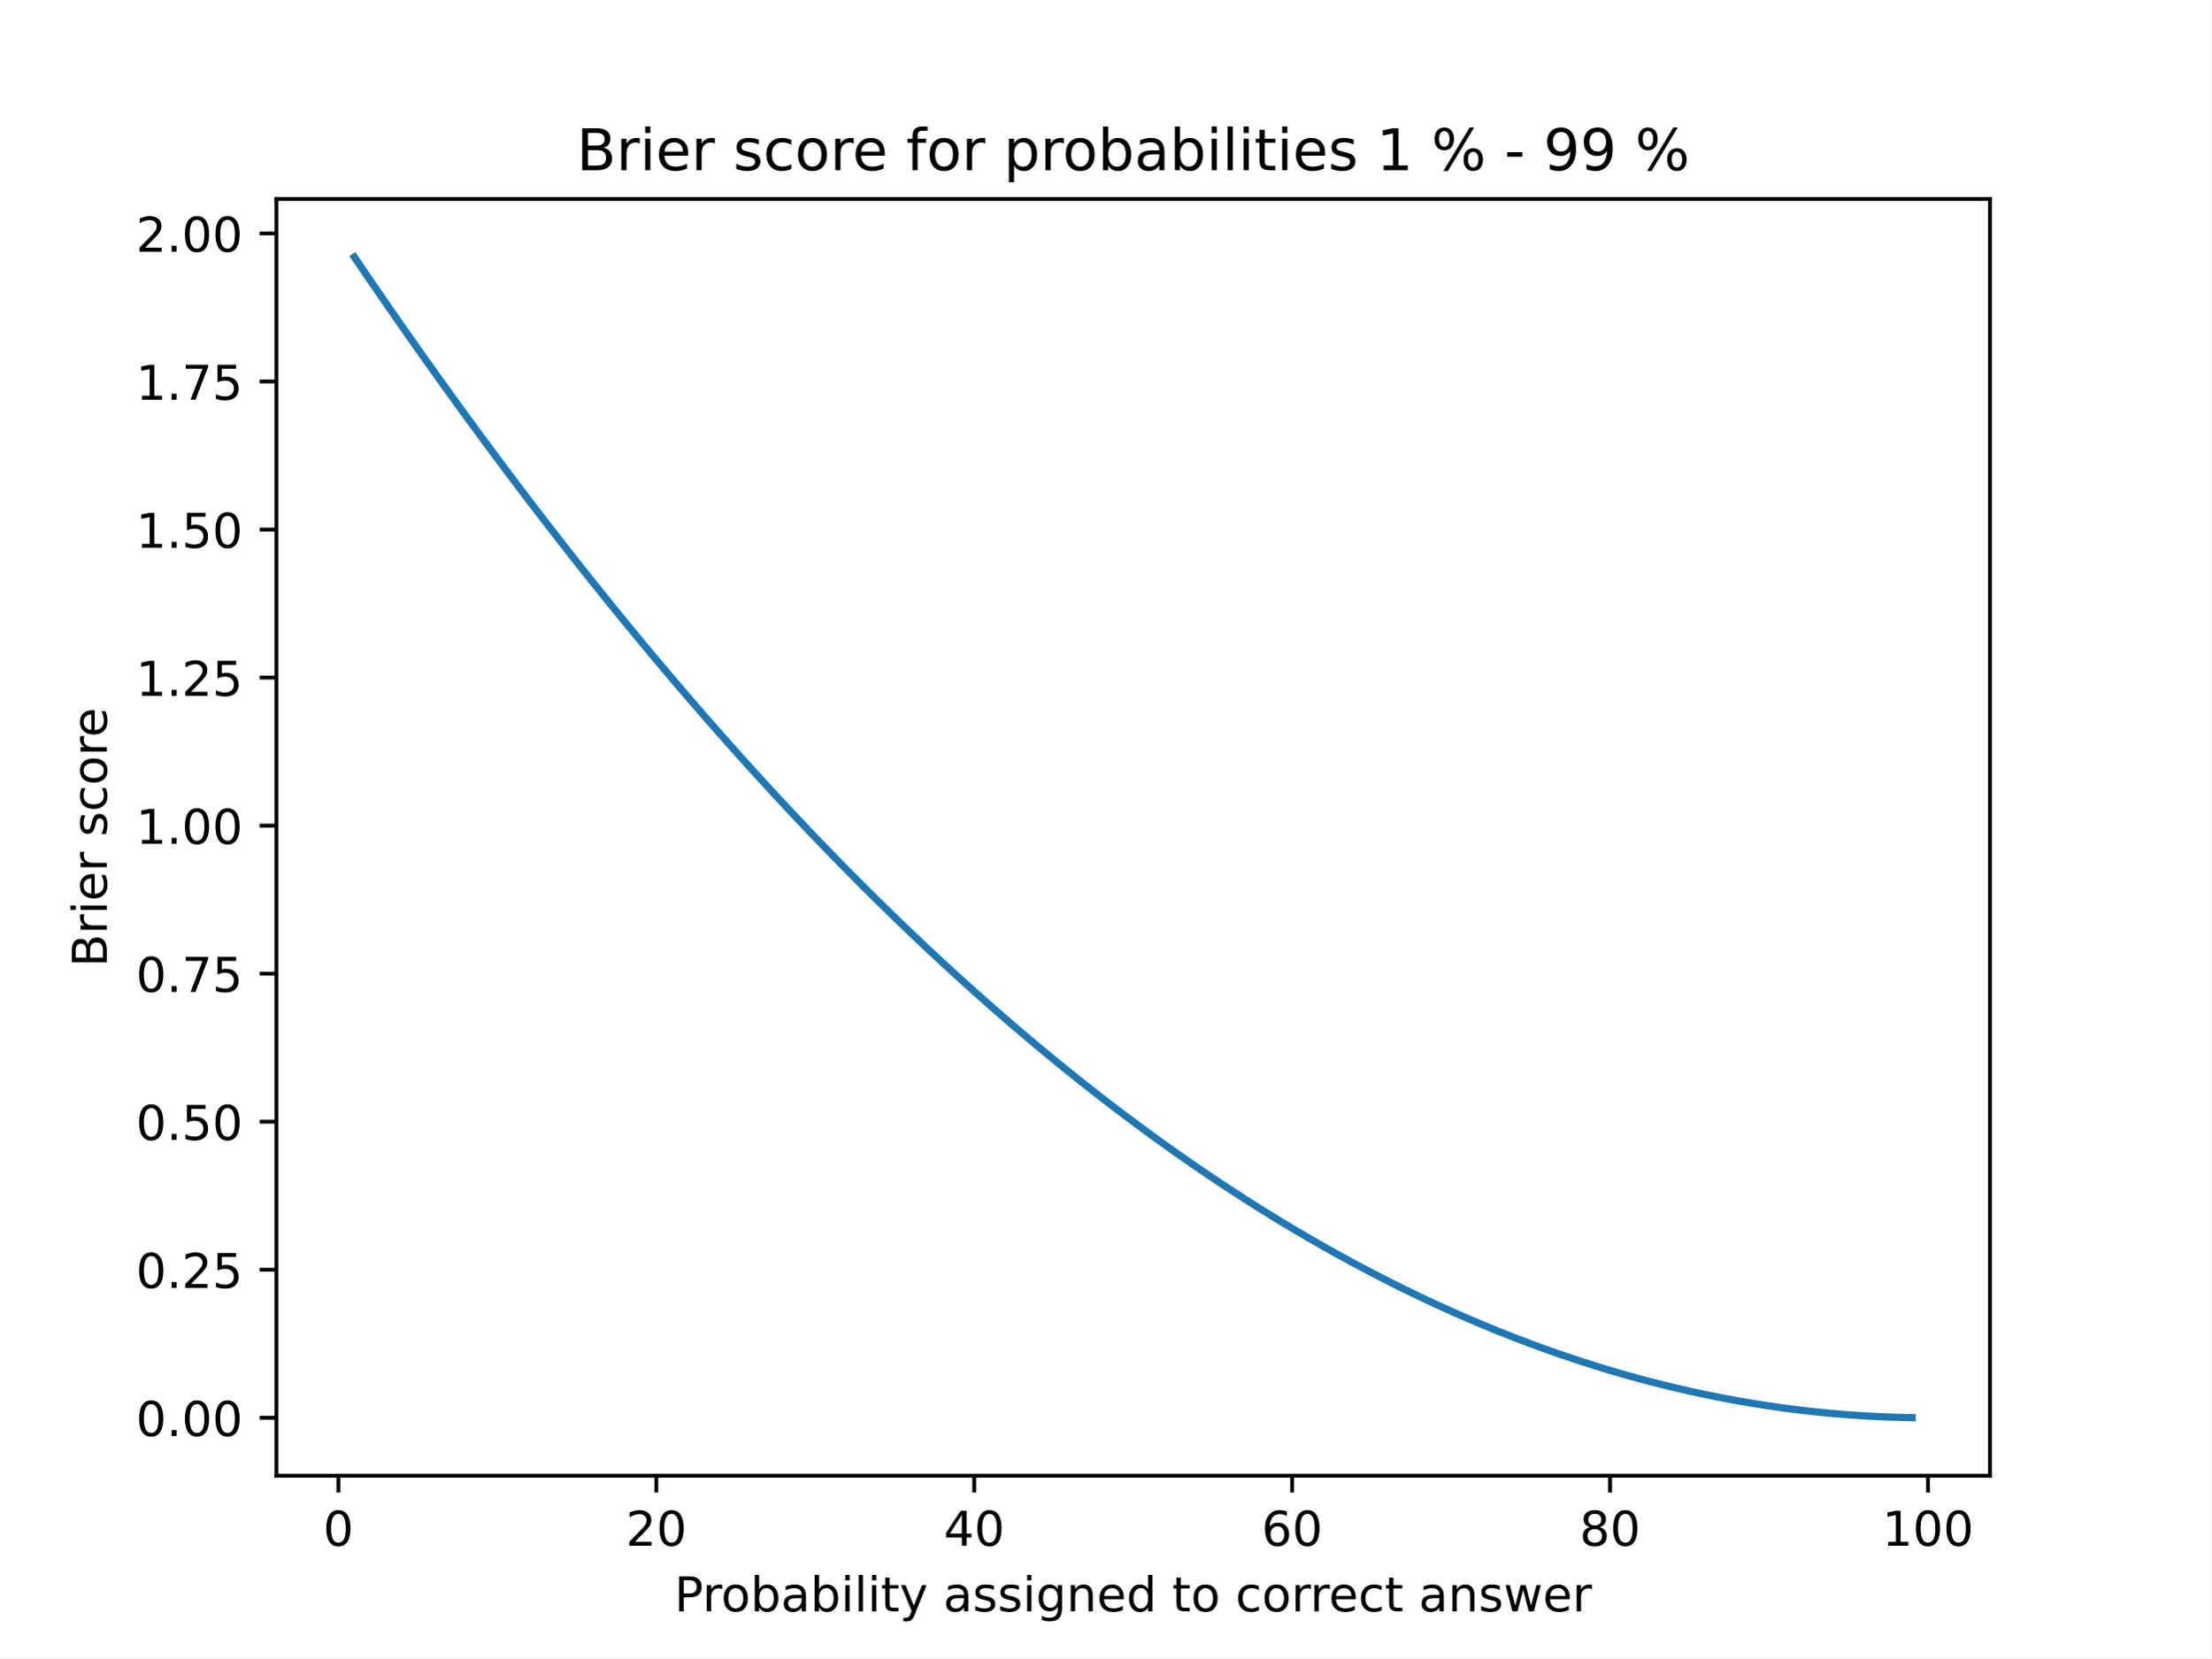
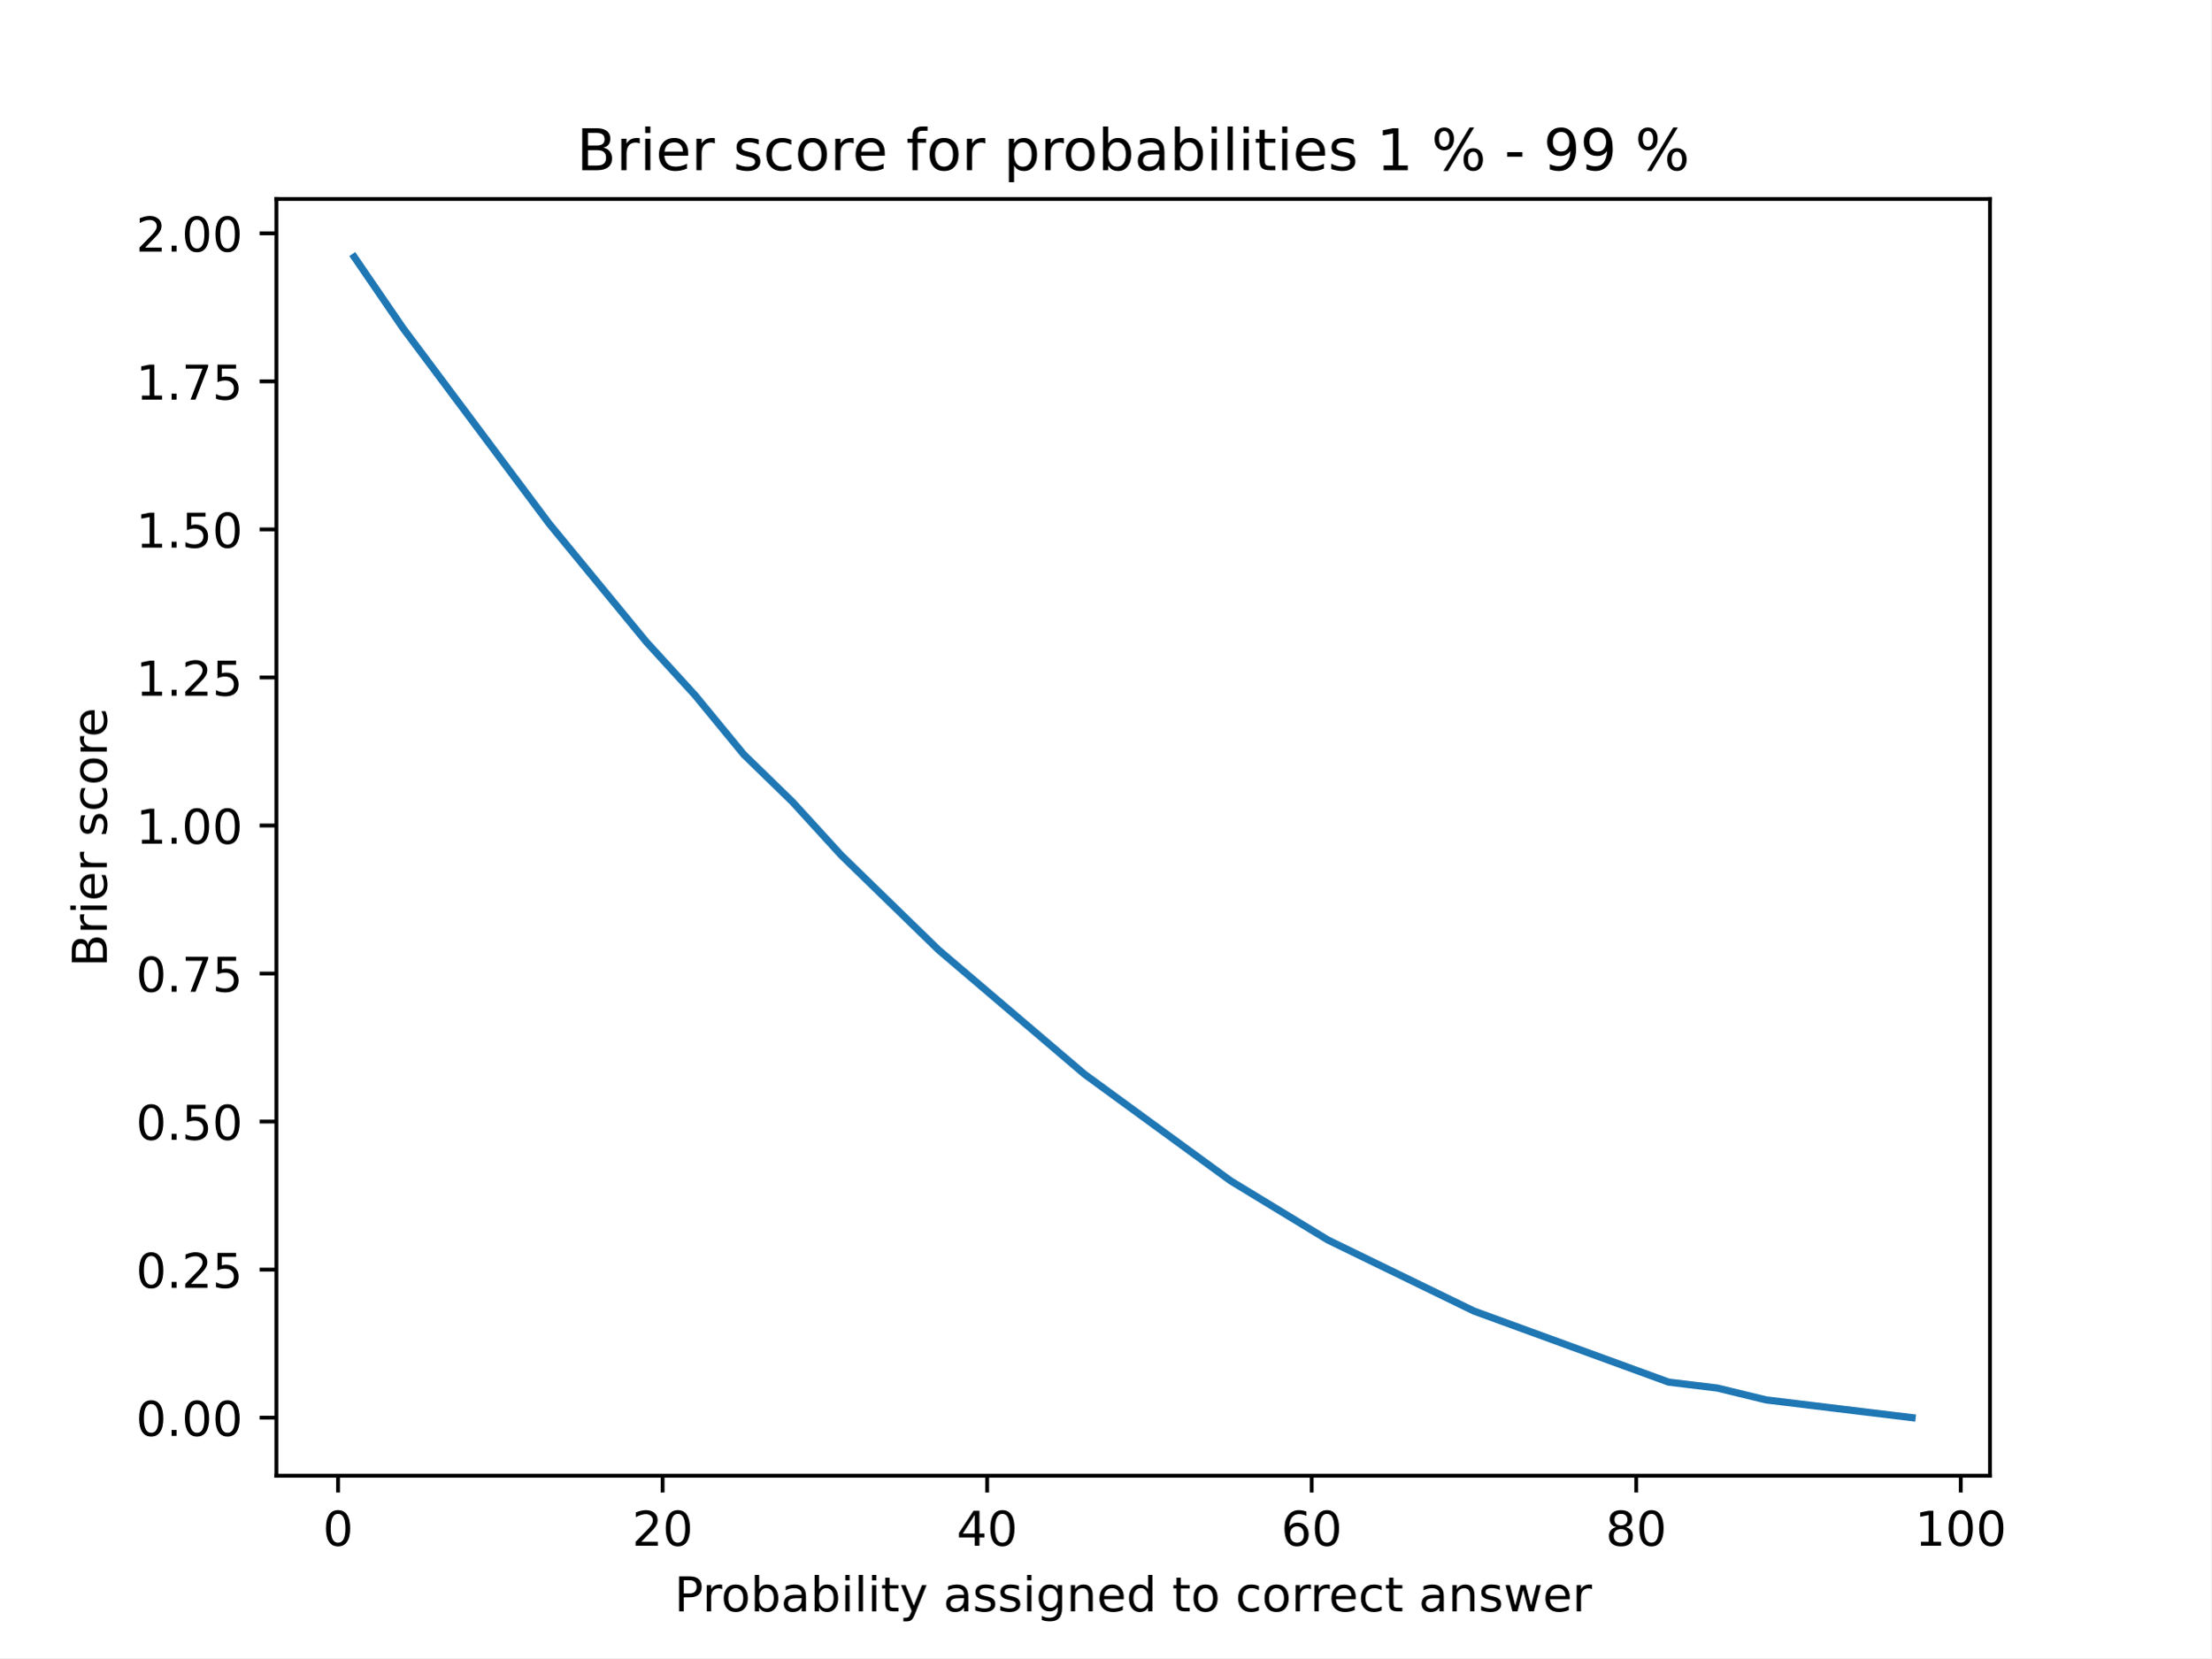
<svg xmlns="http://www.w3.org/2000/svg" xmlns:xlink="http://www.w3.org/1999/xlink" height="345.6pt" version="1.1" viewBox="0 0 460.8 345.6" width="460.8pt">
  <defs>
    <style type="text/css">
*{stroke-linecap:butt;stroke-linejoin:round;}
  </style>
  </defs>
  <g id="figure_1">
    <g id="patch_1">
      <path d="M 0 345.6  L 460.8 345.6  L 460.8 0  L 0 0  z " style="fill:#ffffff;" />
    </g>
    <g id="axes_1">
      <g id="patch_2">
        <path d="M 57.6 307.584  L 414.72 307.584  L 414.72 41.472  L 57.6 41.472  z " style="fill:#ffffff;" />
      </g>
      <g id="matplotlib.axis_1">
        <g id="xtick_1">
          <g id="line2d_1">
            <defs>
-               <path d="M 0 0  L 0 3.5  " id="ma05d06f40f" style="stroke:#000000;stroke-width:0.8;" />
-             </defs>
-             <g>
-               <use style="stroke:#000000;stroke-width:0.8;" x="70.52" xlink:href="#ma05d06f40f" y="307.584" />
+               <path d="M 0 0  L 0 3.5  " id="mbb8731cca4" style="stroke:#000000;stroke-width:0.8;" />
+             </defs>
+             <g>
+               <use style="stroke:#000000;stroke-width:0.8;" x="70.451" xlink:href="#mbb8731cca4" y="307.584" />
            </g>
          </g>
          <g id="text_1">
            <defs>
              <path d="M 31.781 66.406  Q 24.172 66.406 20.328 58.906  Q 16.5 51.422 16.5 36.375  Q 16.5 21.391 20.328 13.891  Q 24.172 6.391 31.781 6.391  Q 39.453 6.391 43.281 13.891  Q 47.125 21.391 47.125 36.375  Q 47.125 51.422 43.281 58.906  Q 39.453 66.406 31.781 66.406  z M 31.781 74.219  Q 44.047 74.219 50.516 64.516  Q 56.984 54.828 56.984 36.375  Q 56.984 17.969 50.516 8.266  Q 44.047 -1.422 31.781 -1.422  Q 19.531 -1.422 13.062 8.266  Q 6.594 17.969 6.594 36.375  Q 6.594 54.828 13.062 64.516  Q 19.531 74.219 31.781 74.219  z " id="DejaVuSans-48" />
            </defs>
-             <g transform="translate(67.33868 322.1824)scale(0.1 -0.1)">
+             <g transform="translate(67.26966 322.1824)scale(0.1 -0.1)">
              <use xlink:href="#DejaVuSans-48" />
            </g>
          </g>
        </g>
        <g id="xtick_2">
          <g id="line2d_2">
            <g>
-               <use style="stroke:#000000;stroke-width:0.8;" x="136.776" xlink:href="#ma05d06f40f" y="307.584" />
+               <use style="stroke:#000000;stroke-width:0.8;" x="138.087" xlink:href="#mbb8731cca4" y="307.584" />
            </g>
          </g>
          <g id="text_2">
            <defs>
              <path d="M 19.188 8.297  L 53.609 8.297  L 53.609 0  L 7.328 0  L 7.328 8.297  Q 12.938 14.109 22.625 23.891  Q 32.328 33.688 34.812 36.531  Q 39.547 41.844 41.422 45.531  Q 43.312 49.219 43.312 52.781  Q 43.312 58.594 39.234 62.25  Q 35.156 65.922 28.609 65.922  Q 23.969 65.922 18.812 64.312  Q 13.672 62.703 7.812 59.422  L 7.812 69.391  Q 13.766 71.781 18.938 73  Q 24.125 74.219 28.422 74.219  Q 39.75 74.219 46.484 68.547  Q 53.219 62.891 53.219 53.422  Q 53.219 48.922 51.531 44.891  Q 49.859 40.875 45.406 35.406  Q 44.188 33.984 37.641 27.219  Q 31.109 20.453 19.188 8.297  z " id="DejaVuSans-50" />
            </defs>
-             <g transform="translate(130.4135 322.1824)scale(0.1 -0.1)">
+             <g transform="translate(131.7248 322.1824)scale(0.1 -0.1)">
              <use xlink:href="#DejaVuSans-50" />
              <use x="63.623" xlink:href="#DejaVuSans-48" />
            </g>
          </g>
        </g>
        <g id="xtick_3">
          <g id="line2d_3">
            <g>
-               <use style="stroke:#000000;stroke-width:0.8;" x="203.032" xlink:href="#ma05d06f40f" y="307.584" />
+               <use style="stroke:#000000;stroke-width:0.8;" x="205.724" xlink:href="#mbb8731cca4" y="307.584" />
            </g>
          </g>
          <g id="text_3">
            <defs>
              <path d="M 37.797 64.312  L 12.891 25.391  L 37.797 25.391  z M 35.203 72.906  L 47.609 72.906  L 47.609 25.391  L 58.016 25.391  L 58.016 17.188  L 47.609 17.188  L 47.609 0  L 37.797 0  L 37.797 17.188  L 4.891 17.188  L 4.891 26.703  z " id="DejaVuSans-52" />
            </defs>
-             <g transform="translate(196.6695 322.1824)scale(0.1 -0.1)">
+             <g transform="translate(199.3611 322.1824)scale(0.1 -0.1)">
              <use xlink:href="#DejaVuSans-52" />
              <use x="63.623" xlink:href="#DejaVuSans-48" />
            </g>
          </g>
        </g>
        <g id="xtick_4">
          <g id="line2d_4">
            <g>
-               <use style="stroke:#000000;stroke-width:0.8;" x="269.288" xlink:href="#ma05d06f40f" y="307.584" />
+               <use style="stroke:#000000;stroke-width:0.8;" x="273.36" xlink:href="#mbb8731cca4" y="307.584" />
            </g>
          </g>
          <g id="text_4">
            <defs>
              <path d="M 33.016 40.375  Q 26.375 40.375 22.484 35.828  Q 18.609 31.297 18.609 23.391  Q 18.609 15.531 22.484 10.953  Q 26.375 6.391 33.016 6.391  Q 39.656 6.391 43.531 10.953  Q 47.406 15.531 47.406 23.391  Q 47.406 31.297 43.531 35.828  Q 39.656 40.375 33.016 40.375  z M 52.594 71.297  L 52.594 62.312  Q 48.875 64.062 45.094 64.984  Q 41.312 65.922 37.594 65.922  Q 27.828 65.922 22.672 59.328  Q 17.531 52.734 16.797 39.406  Q 19.672 43.656 24.016 45.922  Q 28.375 48.188 33.594 48.188  Q 44.578 48.188 50.953 41.516  Q 57.328 34.859 57.328 23.391  Q 57.328 12.156 50.688 5.359  Q 44.047 -1.422 33.016 -1.422  Q 20.359 -1.422 13.672 8.266  Q 6.984 17.969 6.984 36.375  Q 6.984 53.656 15.188 63.938  Q 23.391 74.219 37.203 74.219  Q 40.922 74.219 44.703 73.484  Q 48.484 72.75 52.594 71.297  z " id="DejaVuSans-54" />
            </defs>
-             <g transform="translate(262.9255 322.1824)scale(0.1 -0.1)">
+             <g transform="translate(266.9975 322.1824)scale(0.1 -0.1)">
              <use xlink:href="#DejaVuSans-54" />
              <use x="63.623" xlink:href="#DejaVuSans-48" />
            </g>
          </g>
        </g>
        <g id="xtick_5">
          <g id="line2d_5">
            <g>
-               <use style="stroke:#000000;stroke-width:0.8;" x="335.544" xlink:href="#ma05d06f40f" y="307.584" />
+               <use style="stroke:#000000;stroke-width:0.8;" x="340.996" xlink:href="#mbb8731cca4" y="307.584" />
            </g>
          </g>
          <g id="text_5">
            <defs>
              <path d="M 31.781 34.625  Q 24.75 34.625 20.719 30.859  Q 16.703 27.094 16.703 20.516  Q 16.703 13.922 20.719 10.156  Q 24.75 6.391 31.781 6.391  Q 38.812 6.391 42.859 10.172  Q 46.922 13.969 46.922 20.516  Q 46.922 27.094 42.891 30.859  Q 38.875 34.625 31.781 34.625  z M 21.922 38.812  Q 15.578 40.375 12.031 44.719  Q 8.5 49.078 8.5 55.328  Q 8.5 64.062 14.719 69.141  Q 20.953 74.219 31.781 74.219  Q 42.672 74.219 48.875 69.141  Q 55.078 64.062 55.078 55.328  Q 55.078 49.078 51.531 44.719  Q 48 40.375 41.703 38.812  Q 48.828 37.156 52.797 32.312  Q 56.781 27.484 56.781 20.516  Q 56.781 9.906 50.312 4.234  Q 43.844 -1.422 31.781 -1.422  Q 19.734 -1.422 13.25 4.234  Q 6.781 9.906 6.781 20.516  Q 6.781 27.484 10.781 32.312  Q 14.797 37.156 21.922 38.812  z M 18.312 54.391  Q 18.312 48.734 21.844 45.562  Q 25.391 42.391 31.781 42.391  Q 38.141 42.391 41.719 45.562  Q 45.312 48.734 45.312 54.391  Q 45.312 60.062 41.719 63.234  Q 38.141 66.406 31.781 66.406  Q 25.391 66.406 21.844 63.234  Q 18.312 60.062 18.312 54.391  z " id="DejaVuSans-56" />
            </defs>
-             <g transform="translate(329.1815 322.1824)scale(0.1 -0.1)">
+             <g transform="translate(334.6339 322.1824)scale(0.1 -0.1)">
              <use xlink:href="#DejaVuSans-56" />
              <use x="63.623" xlink:href="#DejaVuSans-48" />
            </g>
          </g>
        </g>
        <g id="xtick_6">
          <g id="line2d_6">
            <g>
-               <use style="stroke:#000000;stroke-width:0.8;" x="401.8" xlink:href="#ma05d06f40f" y="307.584" />
+               <use style="stroke:#000000;stroke-width:0.8;" x="408.633" xlink:href="#mbb8731cca4" y="307.584" />
            </g>
          </g>
          <g id="text_6">
            <defs>
              <path d="M 12.406 8.297  L 28.516 8.297  L 28.516 63.922  L 10.984 60.406  L 10.984 69.391  L 28.422 72.906  L 38.281 72.906  L 38.281 8.297  L 54.391 8.297  L 54.391 0  L 12.406 0  z " id="DejaVuSans-49" />
            </defs>
-             <g transform="translate(392.2563 322.1824)scale(0.1 -0.1)">
+             <g transform="translate(399.089 322.1824)scale(0.1 -0.1)">
              <use xlink:href="#DejaVuSans-49" />
              <use x="63.623" xlink:href="#DejaVuSans-48" />
              <use x="127.246" xlink:href="#DejaVuSans-48" />
            </g>
          </g>
        </g>
        <g id="text_7">
          <defs>
            <path d="M 19.672 64.797  L 19.672 37.406  L 32.078 37.406  Q 38.969 37.406 42.719 40.969  Q 46.484 44.531 46.484 51.125  Q 46.484 57.672 42.719 61.234  Q 38.969 64.797 32.078 64.797  z M 9.812 72.906  L 32.078 72.906  Q 44.344 72.906 50.609 67.359  Q 56.891 61.812 56.891 51.125  Q 56.891 40.328 50.609 34.812  Q 44.344 29.297 32.078 29.297  L 19.672 29.297  L 19.672 0  L 9.812 0  z " id="DejaVuSans-80" />
            <path d="M 41.109 46.297  Q 39.594 47.172 37.812 47.578  Q 36.031 48 33.891 48  Q 26.266 48 22.188 43.047  Q 18.109 38.094 18.109 28.812  L 18.109 0  L 9.078 0  L 9.078 54.688  L 18.109 54.688  L 18.109 46.188  Q 20.953 51.172 25.484 53.578  Q 30.031 56 36.531 56  Q 37.453 56 38.578 55.875  Q 39.703 55.766 41.062 55.516  z " id="DejaVuSans-114" />
            <path d="M 30.609 48.391  Q 23.391 48.391 19.188 42.75  Q 14.984 37.109 14.984 27.297  Q 14.984 17.484 19.156 11.844  Q 23.344 6.203 30.609 6.203  Q 37.797 6.203 41.984 11.859  Q 46.188 17.531 46.188 27.297  Q 46.188 37.016 41.984 42.703  Q 37.797 48.391 30.609 48.391  z M 30.609 56  Q 42.328 56 49.016 48.375  Q 55.719 40.766 55.719 27.297  Q 55.719 13.875 49.016 6.219  Q 42.328 -1.422 30.609 -1.422  Q 18.844 -1.422 12.172 6.219  Q 5.516 13.875 5.516 27.297  Q 5.516 40.766 12.172 48.375  Q 18.844 56 30.609 56  z " id="DejaVuSans-111" />
            <path d="M 48.688 27.297  Q 48.688 37.203 44.609 42.844  Q 40.531 48.484 33.406 48.484  Q 26.266 48.484 22.188 42.844  Q 18.109 37.203 18.109 27.297  Q 18.109 17.391 22.188 11.75  Q 26.266 6.109 33.406 6.109  Q 40.531 6.109 44.609 11.75  Q 48.688 17.391 48.688 27.297  z M 18.109 46.391  Q 20.953 51.266 25.266 53.625  Q 29.594 56 35.594 56  Q 45.562 56 51.781 48.094  Q 58.016 40.188 58.016 27.297  Q 58.016 14.406 51.781 6.484  Q 45.562 -1.422 35.594 -1.422  Q 29.594 -1.422 25.266 0.953  Q 20.953 3.328 18.109 8.203  L 18.109 0  L 9.078 0  L 9.078 75.984  L 18.109 75.984  z " id="DejaVuSans-98" />
            <path d="M 34.281 27.484  Q 23.391 27.484 19.188 25  Q 14.984 22.516 14.984 16.5  Q 14.984 11.719 18.141 8.906  Q 21.297 6.109 26.703 6.109  Q 34.188 6.109 38.703 11.406  Q 43.219 16.703 43.219 25.484  L 43.219 27.484  z M 52.203 31.203  L 52.203 0  L 43.219 0  L 43.219 8.297  Q 40.141 3.328 35.547 0.953  Q 30.953 -1.422 24.312 -1.422  Q 15.922 -1.422 10.953 3.297  Q 6 8.016 6 15.922  Q 6 25.141 12.172 29.828  Q 18.359 34.516 30.609 34.516  L 43.219 34.516  L 43.219 35.406  Q 43.219 41.609 39.141 45  Q 35.062 48.391 27.688 48.391  Q 23 48.391 18.547 47.266  Q 14.109 46.141 10.016 43.891  L 10.016 52.203  Q 14.938 54.109 19.578 55.047  Q 24.219 56 28.609 56  Q 40.484 56 46.344 49.844  Q 52.203 43.703 52.203 31.203  z " id="DejaVuSans-97" />
            <path d="M 9.422 54.688  L 18.406 54.688  L 18.406 0  L 9.422 0  z M 9.422 75.984  L 18.406 75.984  L 18.406 64.594  L 9.422 64.594  z " id="DejaVuSans-105" />
            <path d="M 9.422 75.984  L 18.406 75.984  L 18.406 0  L 9.422 0  z " id="DejaVuSans-108" />
            <path d="M 18.312 70.219  L 18.312 54.688  L 36.812 54.688  L 36.812 47.703  L 18.312 47.703  L 18.312 18.016  Q 18.312 11.328 20.141 9.422  Q 21.969 7.516 27.594 7.516  L 36.812 7.516  L 36.812 0  L 27.594 0  Q 17.188 0 13.234 3.875  Q 9.281 7.766 9.281 18.016  L 9.281 47.703  L 2.688 47.703  L 2.688 54.688  L 9.281 54.688  L 9.281 70.219  z " id="DejaVuSans-116" />
            <path d="M 32.172 -5.078  Q 28.375 -14.844 24.75 -17.812  Q 21.141 -20.797 15.094 -20.797  L 7.906 -20.797  L 7.906 -13.281  L 13.188 -13.281  Q 16.891 -13.281 18.938 -11.516  Q 21 -9.766 23.484 -3.219  L 25.094 0.875  L 2.984 54.688  L 12.5 54.688  L 29.594 11.922  L 46.688 54.688  L 56.203 54.688  z " id="DejaVuSans-121" />
            <path id="DejaVuSans-32" />
            <path d="M 44.281 53.078  L 44.281 44.578  Q 40.484 46.531 36.375 47.5  Q 32.281 48.484 27.875 48.484  Q 21.188 48.484 17.844 46.438  Q 14.5 44.391 14.5 40.281  Q 14.5 37.156 16.891 35.375  Q 19.281 33.594 26.516 31.984  L 29.594 31.297  Q 39.156 29.25 43.188 25.516  Q 47.219 21.781 47.219 15.094  Q 47.219 7.469 41.188 3.016  Q 35.156 -1.422 24.609 -1.422  Q 20.219 -1.422 15.453 -0.562  Q 10.688 0.297 5.422 2  L 5.422 11.281  Q 10.406 8.688 15.234 7.391  Q 20.062 6.109 24.812 6.109  Q 31.156 6.109 34.562 8.281  Q 37.984 10.453 37.984 14.406  Q 37.984 18.062 35.516 20.016  Q 33.062 21.969 24.703 23.781  L 21.578 24.516  Q 13.234 26.266 9.516 29.906  Q 5.812 33.547 5.812 39.891  Q 5.812 47.609 11.281 51.797  Q 16.75 56 26.812 56  Q 31.781 56 36.172 55.266  Q 40.578 54.547 44.281 53.078  z " id="DejaVuSans-115" />
            <path d="M 45.406 27.984  Q 45.406 37.75 41.375 43.109  Q 37.359 48.484 30.078 48.484  Q 22.859 48.484 18.828 43.109  Q 14.797 37.75 14.797 27.984  Q 14.797 18.266 18.828 12.891  Q 22.859 7.516 30.078 7.516  Q 37.359 7.516 41.375 12.891  Q 45.406 18.266 45.406 27.984  z M 54.391 6.781  Q 54.391 -7.172 48.188 -13.984  Q 42 -20.797 29.203 -20.797  Q 24.469 -20.797 20.266 -20.094  Q 16.062 -19.391 12.109 -17.922  L 12.109 -9.188  Q 16.062 -11.328 19.922 -12.344  Q 23.781 -13.375 27.781 -13.375  Q 36.625 -13.375 41.016 -8.766  Q 45.406 -4.156 45.406 5.172  L 45.406 9.625  Q 42.625 4.781 38.281 2.391  Q 33.938 0 27.875 0  Q 17.828 0 11.672 7.656  Q 5.516 15.328 5.516 27.984  Q 5.516 40.672 11.672 48.328  Q 17.828 56 27.875 56  Q 33.938 56 38.281 53.609  Q 42.625 51.219 45.406 46.391  L 45.406 54.688  L 54.391 54.688  z " id="DejaVuSans-103" />
            <path d="M 54.891 33.016  L 54.891 0  L 45.906 0  L 45.906 32.719  Q 45.906 40.484 42.875 44.328  Q 39.844 48.188 33.797 48.188  Q 26.516 48.188 22.312 43.547  Q 18.109 38.922 18.109 30.906  L 18.109 0  L 9.078 0  L 9.078 54.688  L 18.109 54.688  L 18.109 46.188  Q 21.344 51.125 25.703 53.562  Q 30.078 56 35.797 56  Q 45.219 56 50.047 50.172  Q 54.891 44.344 54.891 33.016  z " id="DejaVuSans-110" />
            <path d="M 56.203 29.594  L 56.203 25.203  L 14.891 25.203  Q 15.484 15.922 20.484 11.062  Q 25.484 6.203 34.422 6.203  Q 39.594 6.203 44.453 7.469  Q 49.312 8.734 54.109 11.281  L 54.109 2.781  Q 49.266 0.734 44.188 -0.344  Q 39.109 -1.422 33.891 -1.422  Q 20.797 -1.422 13.156 6.188  Q 5.516 13.812 5.516 26.812  Q 5.516 40.234 12.766 48.109  Q 20.016 56 32.328 56  Q 43.359 56 49.781 48.891  Q 56.203 41.797 56.203 29.594  z M 47.219 32.234  Q 47.125 39.594 43.094 43.984  Q 39.062 48.391 32.422 48.391  Q 24.906 48.391 20.391 44.141  Q 15.875 39.891 15.188 32.172  z " id="DejaVuSans-101" />
            <path d="M 45.406 46.391  L 45.406 75.984  L 54.391 75.984  L 54.391 0  L 45.406 0  L 45.406 8.203  Q 42.578 3.328 38.25 0.953  Q 33.938 -1.422 27.875 -1.422  Q 17.969 -1.422 11.734 6.484  Q 5.516 14.406 5.516 27.297  Q 5.516 40.188 11.734 48.094  Q 17.969 56 27.875 56  Q 33.938 56 38.25 53.625  Q 42.578 51.266 45.406 46.391  z M 14.797 27.297  Q 14.797 17.391 18.875 11.75  Q 22.953 6.109 30.078 6.109  Q 37.203 6.109 41.297 11.75  Q 45.406 17.391 45.406 27.297  Q 45.406 37.203 41.297 42.844  Q 37.203 48.484 30.078 48.484  Q 22.953 48.484 18.875 42.844  Q 14.797 37.203 14.797 27.297  z " id="DejaVuSans-100" />
            <path d="M 48.781 52.594  L 48.781 44.188  Q 44.969 46.297 41.141 47.344  Q 37.312 48.391 33.406 48.391  Q 24.656 48.391 19.812 42.844  Q 14.984 37.312 14.984 27.297  Q 14.984 17.281 19.812 11.734  Q 24.656 6.203 33.406 6.203  Q 37.312 6.203 41.141 7.25  Q 44.969 8.297 48.781 10.406  L 48.781 2.094  Q 45.016 0.344 40.984 -0.531  Q 36.969 -1.422 32.422 -1.422  Q 20.062 -1.422 12.781 6.344  Q 5.516 14.109 5.516 27.297  Q 5.516 40.672 12.859 48.328  Q 20.219 56 33.016 56  Q 37.156 56 41.109 55.141  Q 45.062 54.297 48.781 52.594  z " id="DejaVuSans-99" />
            <path d="M 4.203 54.688  L 13.188 54.688  L 24.422 12.016  L 35.594 54.688  L 46.188 54.688  L 57.422 12.016  L 68.609 54.688  L 77.594 54.688  L 63.281 0  L 52.688 0  L 40.922 44.828  L 29.109 0  L 18.5 0  z " id="DejaVuSans-119" />
          </defs>
          <g transform="translate(140.535 335.8606)scale(0.1 -0.1)">
            <use xlink:href="#DejaVuSans-80" />
            <use x="58.553" xlink:href="#DejaVuSans-114" />
            <use x="97.416" xlink:href="#DejaVuSans-111" />
            <use x="158.598" xlink:href="#DejaVuSans-98" />
            <use x="222.074" xlink:href="#DejaVuSans-97" />
            <use x="283.354" xlink:href="#DejaVuSans-98" />
            <use x="346.83" xlink:href="#DejaVuSans-105" />
            <use x="374.613" xlink:href="#DejaVuSans-108" />
            <use x="402.396" xlink:href="#DejaVuSans-105" />
            <use x="430.18" xlink:href="#DejaVuSans-116" />
            <use x="469.389" xlink:href="#DejaVuSans-121" />
            <use x="528.568" xlink:href="#DejaVuSans-32" />
            <use x="560.355" xlink:href="#DejaVuSans-97" />
            <use x="621.635" xlink:href="#DejaVuSans-115" />
            <use x="673.734" xlink:href="#DejaVuSans-115" />
            <use x="725.834" xlink:href="#DejaVuSans-105" />
            <use x="753.617" xlink:href="#DejaVuSans-103" />
            <use x="817.094" xlink:href="#DejaVuSans-110" />
            <use x="880.473" xlink:href="#DejaVuSans-101" />
            <use x="941.996" xlink:href="#DejaVuSans-100" />
            <use x="1005.473" xlink:href="#DejaVuSans-32" />
            <use x="1037.26" xlink:href="#DejaVuSans-116" />
            <use x="1076.469" xlink:href="#DejaVuSans-111" />
            <use x="1137.65" xlink:href="#DejaVuSans-32" />
            <use x="1169.438" xlink:href="#DejaVuSans-99" />
            <use x="1224.418" xlink:href="#DejaVuSans-111" />
            <use x="1285.6" xlink:href="#DejaVuSans-114" />
            <use x="1324.963" xlink:href="#DejaVuSans-114" />
            <use x="1363.826" xlink:href="#DejaVuSans-101" />
            <use x="1425.35" xlink:href="#DejaVuSans-99" />
            <use x="1480.33" xlink:href="#DejaVuSans-116" />
            <use x="1519.539" xlink:href="#DejaVuSans-32" />
            <use x="1551.326" xlink:href="#DejaVuSans-97" />
            <use x="1612.605" xlink:href="#DejaVuSans-110" />
            <use x="1675.984" xlink:href="#DejaVuSans-115" />
            <use x="1728.084" xlink:href="#DejaVuSans-119" />
            <use x="1809.871" xlink:href="#DejaVuSans-101" />
            <use x="1871.395" xlink:href="#DejaVuSans-114" />
          </g>
        </g>
      </g>
      <g id="matplotlib.axis_2">
        <g id="ytick_1">
          <g id="line2d_7">
            <defs>
-               <path d="M 0 0  L -3.5 0  " id="maafe241bba" style="stroke:#000000;stroke-width:0.8;" />
-             </defs>
-             <g>
-               <use style="stroke:#000000;stroke-width:0.8;" x="57.6" xlink:href="#maafe241bba" y="295.513" />
+               <path d="M 0 0  L -3.5 0  " id="meede7259cc" style="stroke:#000000;stroke-width:0.8;" />
+             </defs>
+             <g>
+               <use style="stroke:#000000;stroke-width:0.8;" x="57.6" xlink:href="#meede7259cc" y="295.488" />
            </g>
          </g>
          <g id="text_8">
            <defs>
              <path d="M 10.688 12.406  L 21 12.406  L 21 0  L 10.688 0  z " id="DejaVuSans-46" />
            </defs>
-             <g transform="translate(28.33438 299.3119)scale(0.1 -0.1)">
+             <g transform="translate(28.33438 299.2872)scale(0.1 -0.1)">
              <use xlink:href="#DejaVuSans-48" />
              <use x="63.623" xlink:href="#DejaVuSans-46" />
              <use x="95.41" xlink:href="#DejaVuSans-48" />
              <use x="159.033" xlink:href="#DejaVuSans-48" />
            </g>
          </g>
        </g>
        <g id="ytick_2">
          <g id="line2d_8">
            <g>
-               <use style="stroke:#000000;stroke-width:0.8;" x="57.6" xlink:href="#maafe241bba" y="264.656" />
+               <use style="stroke:#000000;stroke-width:0.8;" x="57.6" xlink:href="#meede7259cc" y="264.631" />
            </g>
          </g>
          <g id="text_9">
            <defs>
              <path d="M 10.797 72.906  L 49.516 72.906  L 49.516 64.594  L 19.828 64.594  L 19.828 46.734  Q 21.969 47.469 24.109 47.828  Q 26.266 48.188 28.422 48.188  Q 40.625 48.188 47.75 41.5  Q 54.891 34.812 54.891 23.391  Q 54.891 11.625 47.562 5.094  Q 40.234 -1.422 26.906 -1.422  Q 22.312 -1.422 17.547 -0.641  Q 12.797 0.141 7.719 1.703  L 7.719 11.625  Q 12.109 9.234 16.797 8.062  Q 21.484 6.891 26.703 6.891  Q 35.156 6.891 40.078 11.328  Q 45.016 15.766 45.016 23.391  Q 45.016 31 40.078 35.438  Q 35.156 39.891 26.703 39.891  Q 22.75 39.891 18.812 39.016  Q 14.891 38.141 10.797 36.281  z " id="DejaVuSans-53" />
            </defs>
-             <g transform="translate(28.33438 268.4548)scale(0.1 -0.1)">
+             <g transform="translate(28.33438 268.4301)scale(0.1 -0.1)">
              <use xlink:href="#DejaVuSans-48" />
              <use x="63.623" xlink:href="#DejaVuSans-46" />
              <use x="95.41" xlink:href="#DejaVuSans-50" />
              <use x="159.033" xlink:href="#DejaVuSans-53" />
            </g>
          </g>
        </g>
        <g id="ytick_3">
          <g id="line2d_9">
            <g>
-               <use style="stroke:#000000;stroke-width:0.8;" x="57.6" xlink:href="#maafe241bba" y="233.798" />
+               <use style="stroke:#000000;stroke-width:0.8;" x="57.6" xlink:href="#meede7259cc" y="233.774" />
            </g>
          </g>
          <g id="text_10">
-             <g transform="translate(28.33438 237.5976)scale(0.1 -0.1)">
+             <g transform="translate(28.33438 237.5729)scale(0.1 -0.1)">
              <use xlink:href="#DejaVuSans-48" />
              <use x="63.623" xlink:href="#DejaVuSans-46" />
              <use x="95.41" xlink:href="#DejaVuSans-53" />
              <use x="159.033" xlink:href="#DejaVuSans-48" />
            </g>
          </g>
        </g>
        <g id="ytick_4">
          <g id="line2d_10">
            <g>
-               <use style="stroke:#000000;stroke-width:0.8;" x="57.6" xlink:href="#maafe241bba" y="202.941" />
+               <use style="stroke:#000000;stroke-width:0.8;" x="57.6" xlink:href="#meede7259cc" y="202.917" />
            </g>
          </g>
          <g id="text_11">
            <defs>
              <path d="M 8.203 72.906  L 55.078 72.906  L 55.078 68.703  L 28.609 0  L 18.312 0  L 43.219 64.594  L 8.203 64.594  z " id="DejaVuSans-55" />
            </defs>
-             <g transform="translate(28.33438 206.7405)scale(0.1 -0.1)">
+             <g transform="translate(28.33438 206.7158)scale(0.1 -0.1)">
              <use xlink:href="#DejaVuSans-48" />
              <use x="63.623" xlink:href="#DejaVuSans-46" />
              <use x="95.41" xlink:href="#DejaVuSans-55" />
              <use x="159.033" xlink:href="#DejaVuSans-53" />
            </g>
          </g>
        </g>
        <g id="ytick_5">
          <g id="line2d_11">
            <g>
-               <use style="stroke:#000000;stroke-width:0.8;" x="57.6" xlink:href="#maafe241bba" y="172.084" />
+               <use style="stroke:#000000;stroke-width:0.8;" x="57.6" xlink:href="#meede7259cc" y="172.059" />
            </g>
          </g>
          <g id="text_12">
-             <g transform="translate(28.33438 175.8833)scale(0.1 -0.1)">
+             <g transform="translate(28.33438 175.8586)scale(0.1 -0.1)">
              <use xlink:href="#DejaVuSans-49" />
              <use x="63.623" xlink:href="#DejaVuSans-46" />
              <use x="95.41" xlink:href="#DejaVuSans-48" />
              <use x="159.033" xlink:href="#DejaVuSans-48" />
            </g>
          </g>
        </g>
        <g id="ytick_6">
          <g id="line2d_12">
            <g>
-               <use style="stroke:#000000;stroke-width:0.8;" x="57.6" xlink:href="#maafe241bba" y="141.227" />
+               <use style="stroke:#000000;stroke-width:0.8;" x="57.6" xlink:href="#meede7259cc" y="141.202" />
            </g>
          </g>
          <g id="text_13">
-             <g transform="translate(28.33438 145.0262)scale(0.1 -0.1)">
+             <g transform="translate(28.33438 145.0015)scale(0.1 -0.1)">
              <use xlink:href="#DejaVuSans-49" />
              <use x="63.623" xlink:href="#DejaVuSans-46" />
              <use x="95.41" xlink:href="#DejaVuSans-50" />
              <use x="159.033" xlink:href="#DejaVuSans-53" />
            </g>
          </g>
        </g>
        <g id="ytick_7">
          <g id="line2d_13">
            <g>
-               <use style="stroke:#000000;stroke-width:0.8;" x="57.6" xlink:href="#maafe241bba" y="110.37" />
+               <use style="stroke:#000000;stroke-width:0.8;" x="57.6" xlink:href="#meede7259cc" y="110.345" />
            </g>
          </g>
          <g id="text_14">
-             <g transform="translate(28.33438 114.169)scale(0.1 -0.1)">
+             <g transform="translate(28.33438 114.1444)scale(0.1 -0.1)">
              <use xlink:href="#DejaVuSans-49" />
              <use x="63.623" xlink:href="#DejaVuSans-46" />
              <use x="95.41" xlink:href="#DejaVuSans-53" />
              <use x="159.033" xlink:href="#DejaVuSans-48" />
            </g>
          </g>
        </g>
        <g id="ytick_8">
          <g id="line2d_14">
            <g>
-               <use style="stroke:#000000;stroke-width:0.8;" x="57.6" xlink:href="#maafe241bba" y="79.513" />
+               <use style="stroke:#000000;stroke-width:0.8;" x="57.6" xlink:href="#meede7259cc" y="79.488" />
            </g>
          </g>
          <g id="text_15">
-             <g transform="translate(28.33438 83.3119)scale(0.1 -0.1)">
+             <g transform="translate(28.33438 83.28722)scale(0.1 -0.1)">
              <use xlink:href="#DejaVuSans-49" />
              <use x="63.623" xlink:href="#DejaVuSans-46" />
              <use x="95.41" xlink:href="#DejaVuSans-55" />
              <use x="159.033" xlink:href="#DejaVuSans-53" />
            </g>
          </g>
        </g>
        <g id="ytick_9">
          <g id="line2d_15">
            <g>
-               <use style="stroke:#000000;stroke-width:0.8;" x="57.6" xlink:href="#maafe241bba" y="48.656" />
+               <use style="stroke:#000000;stroke-width:0.8;" x="57.6" xlink:href="#meede7259cc" y="48.631" />
            </g>
          </g>
          <g id="text_16">
-             <g transform="translate(28.33438 52.45476)scale(0.1 -0.1)">
+             <g transform="translate(28.33438 52.43008)scale(0.1 -0.1)">
              <use xlink:href="#DejaVuSans-50" />
              <use x="63.623" xlink:href="#DejaVuSans-46" />
              <use x="95.41" xlink:href="#DejaVuSans-48" />
              <use x="159.033" xlink:href="#DejaVuSans-48" />
            </g>
          </g>
        </g>
        <g id="text_17">
          <defs>
            <path d="M 19.672 34.812  L 19.672 8.109  L 35.5 8.109  Q 43.453 8.109 47.281 11.406  Q 51.125 14.703 51.125 21.484  Q 51.125 28.328 47.281 31.562  Q 43.453 34.812 35.5 34.812  z M 19.672 64.797  L 19.672 42.828  L 34.281 42.828  Q 41.5 42.828 45.031 45.531  Q 48.578 48.25 48.578 53.812  Q 48.578 59.328 45.031 62.062  Q 41.5 64.797 34.281 64.797  z M 9.812 72.906  L 35.016 72.906  Q 46.297 72.906 52.391 68.219  Q 58.5 63.531 58.5 54.891  Q 58.5 48.188 55.375 44.234  Q 52.25 40.281 46.188 39.312  Q 53.469 37.75 57.5 32.781  Q 61.531 27.828 61.531 20.406  Q 61.531 10.641 54.891 5.312  Q 48.25 0 35.984 0  L 9.812 0  z " id="DejaVuSans-66" />
          </defs>
          <g transform="translate(22.25469 201.5569)rotate(-90)scale(0.1 -0.1)">
            <use xlink:href="#DejaVuSans-66" />
            <use x="68.604" xlink:href="#DejaVuSans-114" />
            <use x="109.717" xlink:href="#DejaVuSans-105" />
            <use x="137.5" xlink:href="#DejaVuSans-101" />
            <use x="199.023" xlink:href="#DejaVuSans-114" />
            <use x="240.137" xlink:href="#DejaVuSans-32" />
            <use x="271.924" xlink:href="#DejaVuSans-115" />
            <use x="324.023" xlink:href="#DejaVuSans-99" />
            <use x="379.004" xlink:href="#DejaVuSans-111" />
            <use x="440.186" xlink:href="#DejaVuSans-114" />
            <use x="479.049" xlink:href="#DejaVuSans-101" />
          </g>
        </g>
      </g>
      <g id="line2d_16">
-         <path clip-path="url(#p858e881b8a)" d="M 73.833 53.568  L 77.146 58.431  L 80.458 63.245  L 83.771 68.009  L 87.084 72.724  L 90.397 77.39  L 93.71 82.006  L 97.022 86.573  L 100.335 91.09  L 103.648 95.558  L 106.961 99.977  L 110.274 104.347  L 113.586 108.667  L 116.899 112.937  L 120.212 117.158  L 123.525 121.33  L 126.838 125.453  L 130.15 129.526  L 133.463 133.55  L 136.776 137.524  L 140.089 141.449  L 143.402 145.325  L 146.714 149.151  L 150.027 152.928  L 153.34 156.656  L 156.653 160.334  L 159.966 163.963  L 163.278 167.542  L 166.591 171.072  L 169.904 174.553  L 173.217 177.984  L 176.53 181.366  L 179.842 184.699  L 183.155 187.982  L 186.468 191.216  L 189.781 194.4  L 193.094 197.535  L 196.406 200.621  L 199.719 203.657  L 203.032 206.644  L 206.345 209.582  L 209.658 212.47  L 212.97 215.309  L 216.283 218.098  L 219.596 220.838  L 222.909 223.529  L 226.222 226.171  L 229.534 228.763  L 232.847 231.305  L 236.16 233.798  L 239.473 236.242  L 242.786 238.637  L 246.098 240.982  L 249.411 243.278  L 252.724 245.524  L 256.037 247.721  L 259.35 249.869  L 262.662 251.967  L 265.975 254.016  L 269.288 256.016  L 272.601 257.966  L 275.914 259.867  L 279.226 261.718  L 282.539 263.52  L 285.852 265.273  L 289.165 266.976  L 292.478 268.63  L 295.79 270.235  L 299.103 271.79  L 302.416 273.296  L 305.729 274.752  L 309.042 276.159  L 312.354 277.517  L 315.667 278.825  L 318.98 280.084  L 322.293 281.294  L 325.606 282.454  L 328.918 283.565  L 332.231 284.626  L 335.544 285.638  L 338.857 286.601  L 342.17 287.515  L 345.482 288.379  L 348.795 289.193  L 352.108 289.958  L 355.421 290.674  L 358.734 291.341  L 362.046 291.958  L 365.359 292.526  L 368.672 293.044  L 371.985 293.513  L 375.298 293.933  L 378.61 294.303  L 381.923 294.624  L 385.236 294.896  L 388.549 295.118  L 391.862 295.291  L 395.174 295.414  L 398.487 295.488  " style="fill:none;stroke:#1f77b4;stroke-linecap:square;stroke-width:1.5;" />
+         <path clip-path="url(#p44a4ca9458)" d="M 73.833 53.568  L 83.978 68.379  L 94.124 81.957  L 104.269 95.534  L 114.415 109.111  L 124.56 121.454  L 134.705 133.797  L 144.851 144.905  L 154.996 157.248  L 165.142 167.122  L 175.287 178.231  L 185.433 188.105  L 195.578 197.979  L 205.724 206.619  L 215.869 215.259  L 226.015 223.899  L 236.16 231.305  L 246.305 238.711  L 256.451 246.117  L 266.596 252.288  L 276.742 258.459  L 286.887 263.397  L 297.033 268.334  L 307.178 273.271  L 317.324 276.974  L 327.469 280.677  L 337.615 284.379  L 347.76 288.082  L 357.905 289.317  L 368.051 291.785  L 378.196 293.019  L 388.342 294.254  L 398.487 295.488  " style="fill:none;stroke:#1f77b4;stroke-linecap:square;stroke-width:1.5;" />
      </g>
      <g id="patch_3">
        <path d="M 57.6 307.584  L 57.6 41.472  " style="fill:none;stroke:#000000;stroke-linecap:square;stroke-linejoin:miter;stroke-width:0.8;" />
      </g>
      <g id="patch_4">
        <path d="M 414.72 307.584  L 414.72 41.472  " style="fill:none;stroke:#000000;stroke-linecap:square;stroke-linejoin:miter;stroke-width:0.8;" />
      </g>
      <g id="patch_5">
        <path d="M 57.6 307.584  L 414.72 307.584  " style="fill:none;stroke:#000000;stroke-linecap:square;stroke-linejoin:miter;stroke-width:0.8;" />
      </g>
      <g id="patch_6">
        <path d="M 57.6 41.472  L 414.72 41.472  " style="fill:none;stroke:#000000;stroke-linecap:square;stroke-linejoin:miter;stroke-width:0.8;" />
      </g>
      <g id="text_18">
        <defs>
          <path d="M 37.109 75.984  L 37.109 68.5  L 28.516 68.5  Q 23.688 68.5 21.797 66.547  Q 19.922 64.594 19.922 59.516  L 19.922 54.688  L 34.719 54.688  L 34.719 47.703  L 19.922 47.703  L 19.922 0  L 10.891 0  L 10.891 47.703  L 2.297 47.703  L 2.297 54.688  L 10.891 54.688  L 10.891 58.5  Q 10.891 67.625 15.141 71.797  Q 19.391 75.984 28.609 75.984  z " id="DejaVuSans-102" />
          <path d="M 18.109 8.203  L 18.109 -20.797  L 9.078 -20.797  L 9.078 54.688  L 18.109 54.688  L 18.109 46.391  Q 20.953 51.266 25.266 53.625  Q 29.594 56 35.594 56  Q 45.562 56 51.781 48.094  Q 58.016 40.188 58.016 27.297  Q 58.016 14.406 51.781 6.484  Q 45.562 -1.422 35.594 -1.422  Q 29.594 -1.422 25.266 0.953  Q 20.953 3.328 18.109 8.203  z M 48.688 27.297  Q 48.688 37.203 44.609 42.844  Q 40.531 48.484 33.406 48.484  Q 26.266 48.484 22.188 42.844  Q 18.109 37.203 18.109 27.297  Q 18.109 17.391 22.188 11.75  Q 26.266 6.109 33.406 6.109  Q 40.531 6.109 44.609 11.75  Q 48.688 17.391 48.688 27.297  z " id="DejaVuSans-112" />
          <path d="M 72.703 32.078  Q 68.453 32.078 66.031 28.469  Q 63.625 24.859 63.625 18.406  Q 63.625 12.062 66.031 8.422  Q 68.453 4.781 72.703 4.781  Q 76.859 4.781 79.266 8.422  Q 81.688 12.062 81.688 18.406  Q 81.688 24.812 79.266 28.438  Q 76.859 32.078 72.703 32.078  z M 72.703 38.281  Q 80.422 38.281 84.953 32.906  Q 89.5 27.547 89.5 18.406  Q 89.5 9.281 84.938 3.922  Q 80.375 -1.422 72.703 -1.422  Q 64.891 -1.422 60.344 3.922  Q 55.812 9.281 55.812 18.406  Q 55.812 27.594 60.375 32.938  Q 64.938 38.281 72.703 38.281  z M 22.312 68.016  Q 18.109 68.016 15.688 64.375  Q 13.281 60.75 13.281 54.391  Q 13.281 47.953 15.672 44.328  Q 18.062 40.719 22.312 40.719  Q 26.562 40.719 28.969 44.328  Q 31.391 47.953 31.391 54.391  Q 31.391 60.688 28.953 64.344  Q 26.516 68.016 22.312 68.016  z M 66.406 74.219  L 74.219 74.219  L 28.609 -1.422  L 20.797 -1.422  z M 22.312 74.219  Q 30.031 74.219 34.609 68.875  Q 39.203 63.531 39.203 54.391  Q 39.203 45.172 34.641 39.844  Q 30.078 34.516 22.312 34.516  Q 14.547 34.516 10.031 39.859  Q 5.516 45.219 5.516 54.391  Q 5.516 63.484 10.047 68.844  Q 14.594 74.219 22.312 74.219  z " id="DejaVuSans-37" />
          <path d="M 4.891 31.391  L 31.203 31.391  L 31.203 23.391  L 4.891 23.391  z " id="DejaVuSans-45" />
          <path d="M 10.984 1.516  L 10.984 10.5  Q 14.703 8.734 18.5 7.812  Q 22.312 6.891 25.984 6.891  Q 35.75 6.891 40.891 13.453  Q 46.047 20.016 46.781 33.406  Q 43.953 29.203 39.594 26.953  Q 35.25 24.703 29.984 24.703  Q 19.047 24.703 12.672 31.312  Q 6.297 37.938 6.297 49.422  Q 6.297 60.641 12.938 67.422  Q 19.578 74.219 30.609 74.219  Q 43.266 74.219 49.922 64.516  Q 56.594 54.828 56.594 36.375  Q 56.594 19.141 48.406 8.859  Q 40.234 -1.422 26.422 -1.422  Q 22.703 -1.422 18.891 -0.688  Q 15.094 0.047 10.984 1.516  z M 30.609 32.422  Q 37.25 32.422 41.125 36.953  Q 45.016 41.5 45.016 49.422  Q 45.016 57.281 41.125 61.844  Q 37.25 66.406 30.609 66.406  Q 23.969 66.406 20.094 61.844  Q 16.219 57.281 16.219 49.422  Q 16.219 41.5 20.094 36.953  Q 23.969 32.422 30.609 32.422  z " id="DejaVuSans-57" />
        </defs>
        <g transform="translate(120.1641 35.472)scale(0.12 -0.12)">
          <use xlink:href="#DejaVuSans-66" />
          <use x="68.604" xlink:href="#DejaVuSans-114" />
          <use x="109.717" xlink:href="#DejaVuSans-105" />
          <use x="137.5" xlink:href="#DejaVuSans-101" />
          <use x="199.023" xlink:href="#DejaVuSans-114" />
          <use x="240.137" xlink:href="#DejaVuSans-32" />
          <use x="271.924" xlink:href="#DejaVuSans-115" />
          <use x="324.023" xlink:href="#DejaVuSans-99" />
          <use x="379.004" xlink:href="#DejaVuSans-111" />
          <use x="440.186" xlink:href="#DejaVuSans-114" />
          <use x="479.049" xlink:href="#DejaVuSans-101" />
          <use x="540.572" xlink:href="#DejaVuSans-32" />
          <use x="572.359" xlink:href="#DejaVuSans-102" />
          <use x="607.564" xlink:href="#DejaVuSans-111" />
          <use x="668.746" xlink:href="#DejaVuSans-114" />
          <use x="709.859" xlink:href="#DejaVuSans-32" />
          <use x="741.646" xlink:href="#DejaVuSans-112" />
          <use x="805.123" xlink:href="#DejaVuSans-114" />
          <use x="843.986" xlink:href="#DejaVuSans-111" />
          <use x="905.168" xlink:href="#DejaVuSans-98" />
          <use x="968.645" xlink:href="#DejaVuSans-97" />
          <use x="1029.924" xlink:href="#DejaVuSans-98" />
          <use x="1093.4" xlink:href="#DejaVuSans-105" />
          <use x="1121.184" xlink:href="#DejaVuSans-108" />
          <use x="1148.967" xlink:href="#DejaVuSans-105" />
          <use x="1176.75" xlink:href="#DejaVuSans-116" />
          <use x="1215.959" xlink:href="#DejaVuSans-105" />
          <use x="1243.742" xlink:href="#DejaVuSans-101" />
          <use x="1305.266" xlink:href="#DejaVuSans-115" />
          <use x="1357.365" xlink:href="#DejaVuSans-32" />
          <use x="1389.152" xlink:href="#DejaVuSans-49" />
          <use x="1452.775" xlink:href="#DejaVuSans-32" />
          <use x="1484.562" xlink:href="#DejaVuSans-37" />
          <use x="1579.582" xlink:href="#DejaVuSans-32" />
          <use x="1611.369" xlink:href="#DejaVuSans-45" />
          <use x="1647.453" xlink:href="#DejaVuSans-32" />
          <use x="1679.24" xlink:href="#DejaVuSans-57" />
          <use x="1742.863" xlink:href="#DejaVuSans-57" />
          <use x="1806.486" xlink:href="#DejaVuSans-32" />
          <use x="1838.273" xlink:href="#DejaVuSans-37" />
        </g>
      </g>
    </g>
  </g>
  <defs>
-     <clipPath id="p858e881b8a">
+     <clipPath id="p44a4ca9458">
      <rect height="266.112" width="357.12" x="57.6" y="41.472" />
    </clipPath>
  </defs>
</svg>
